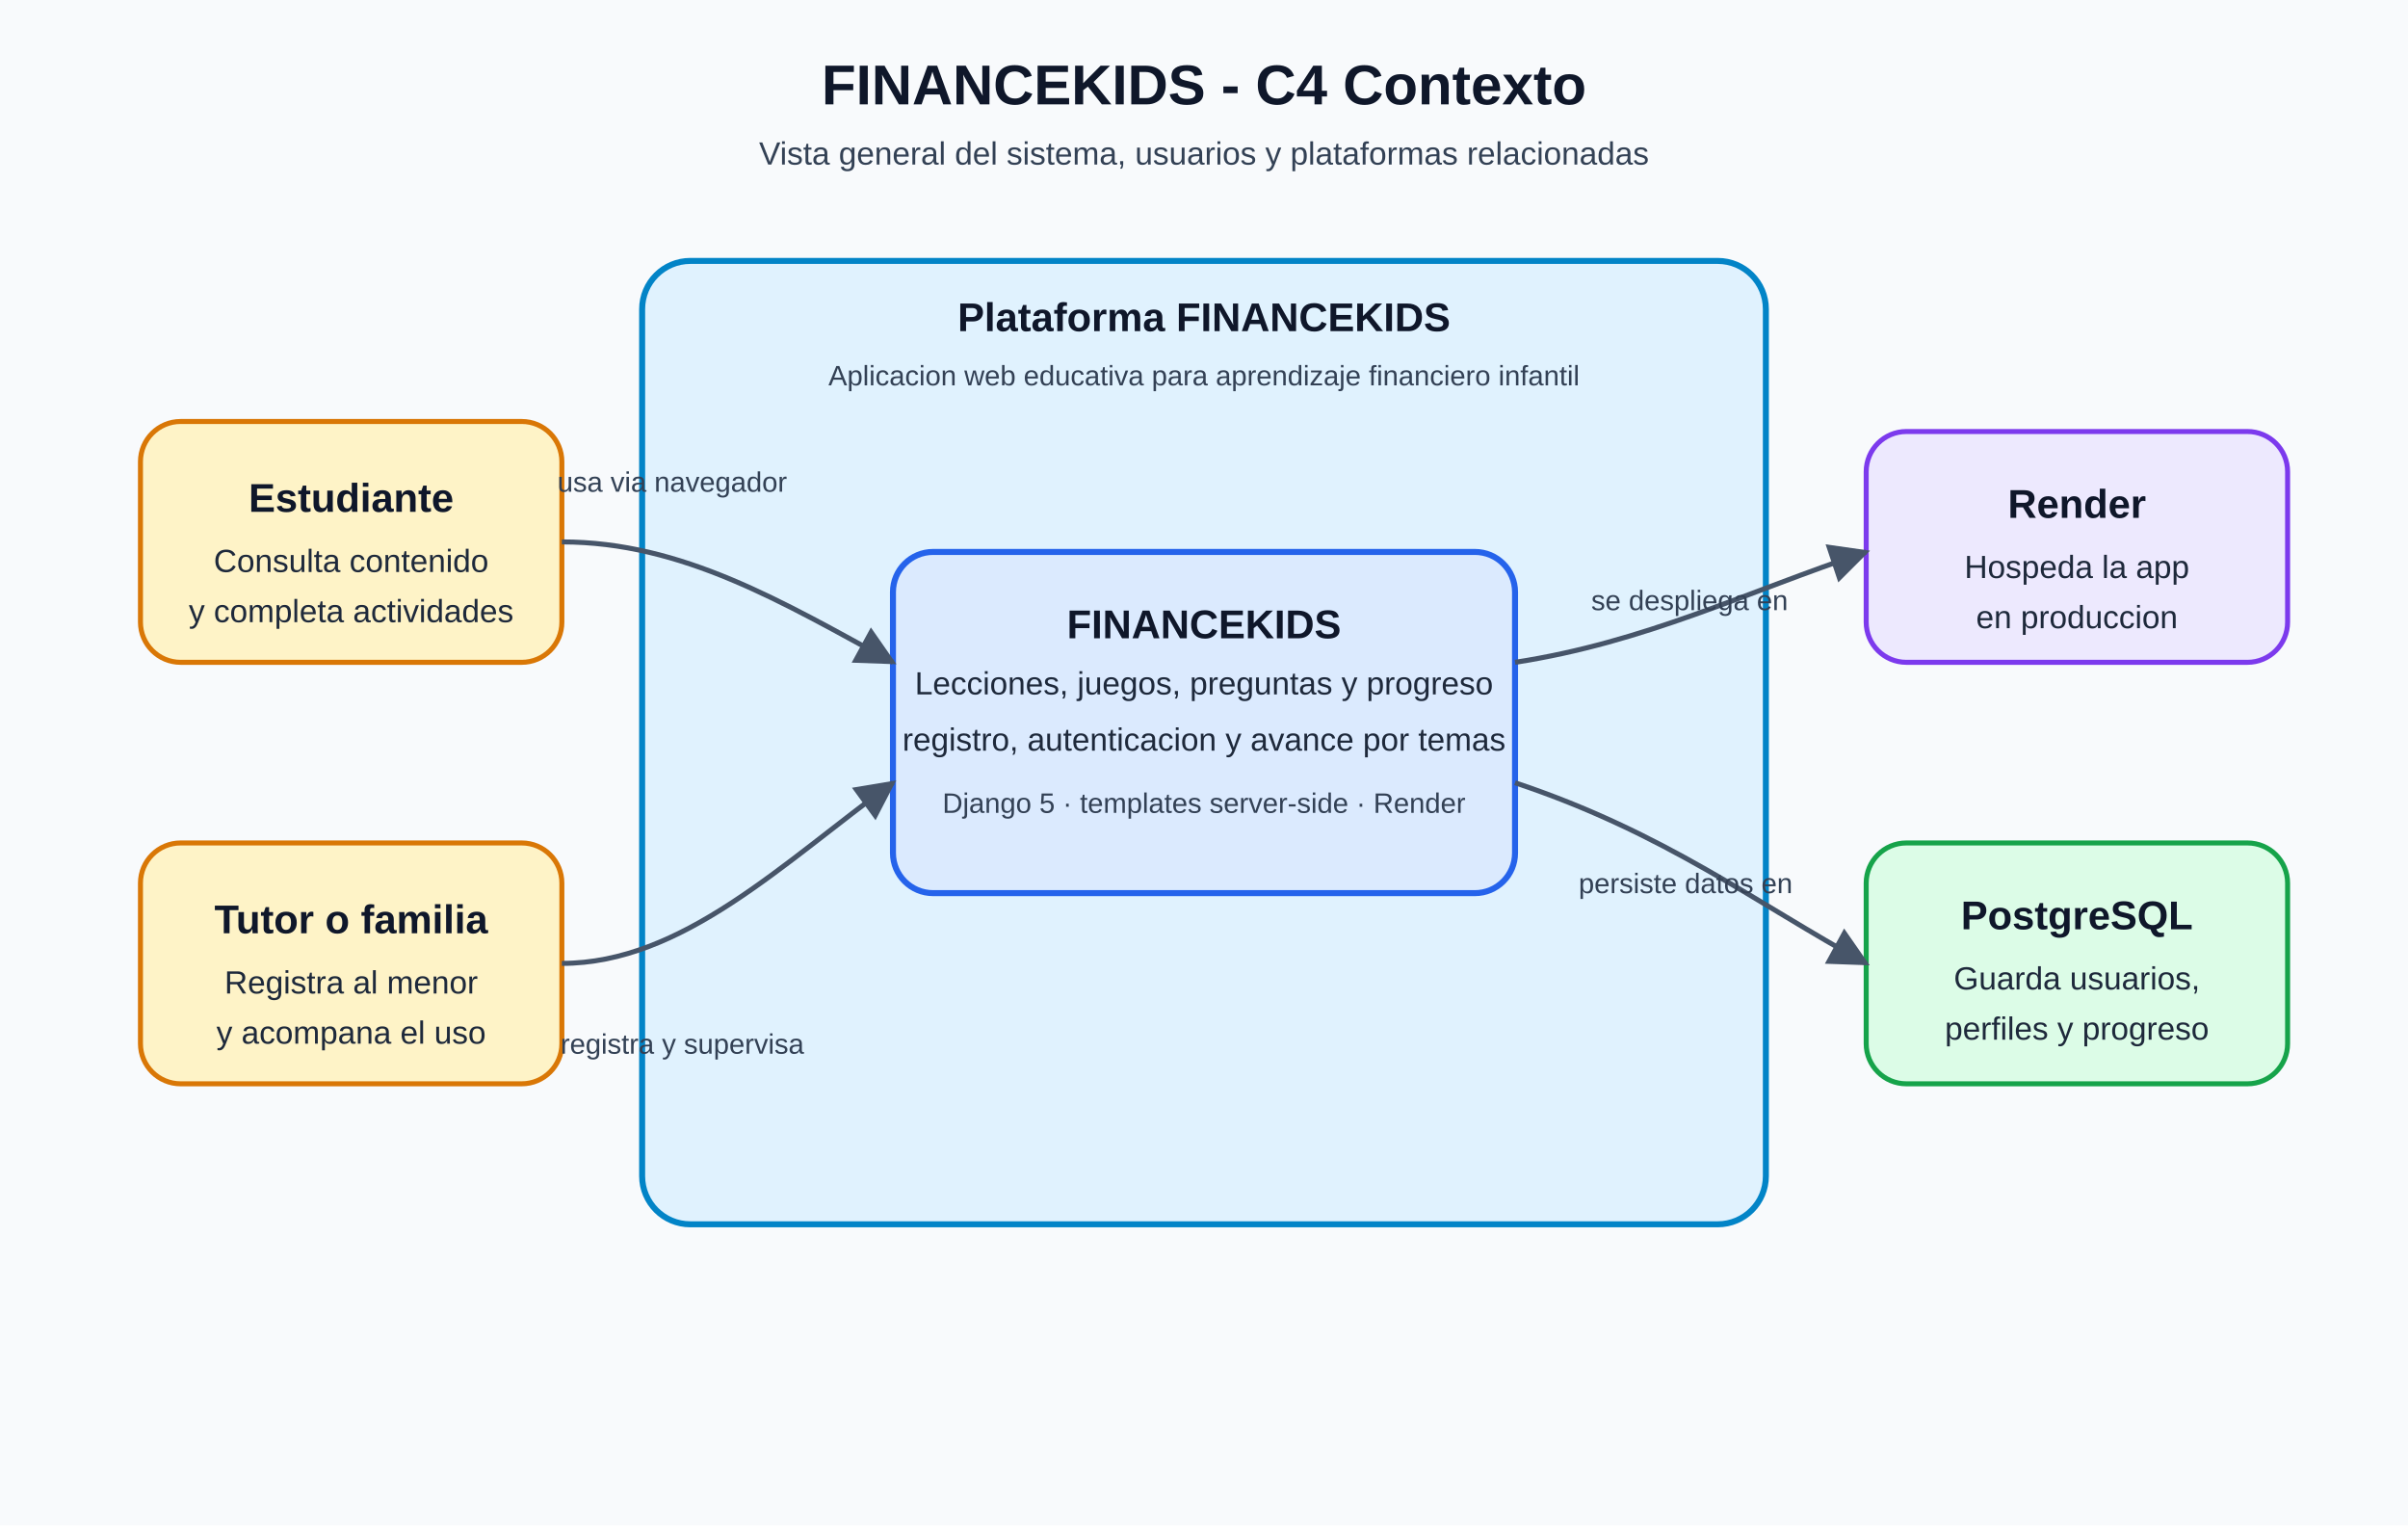
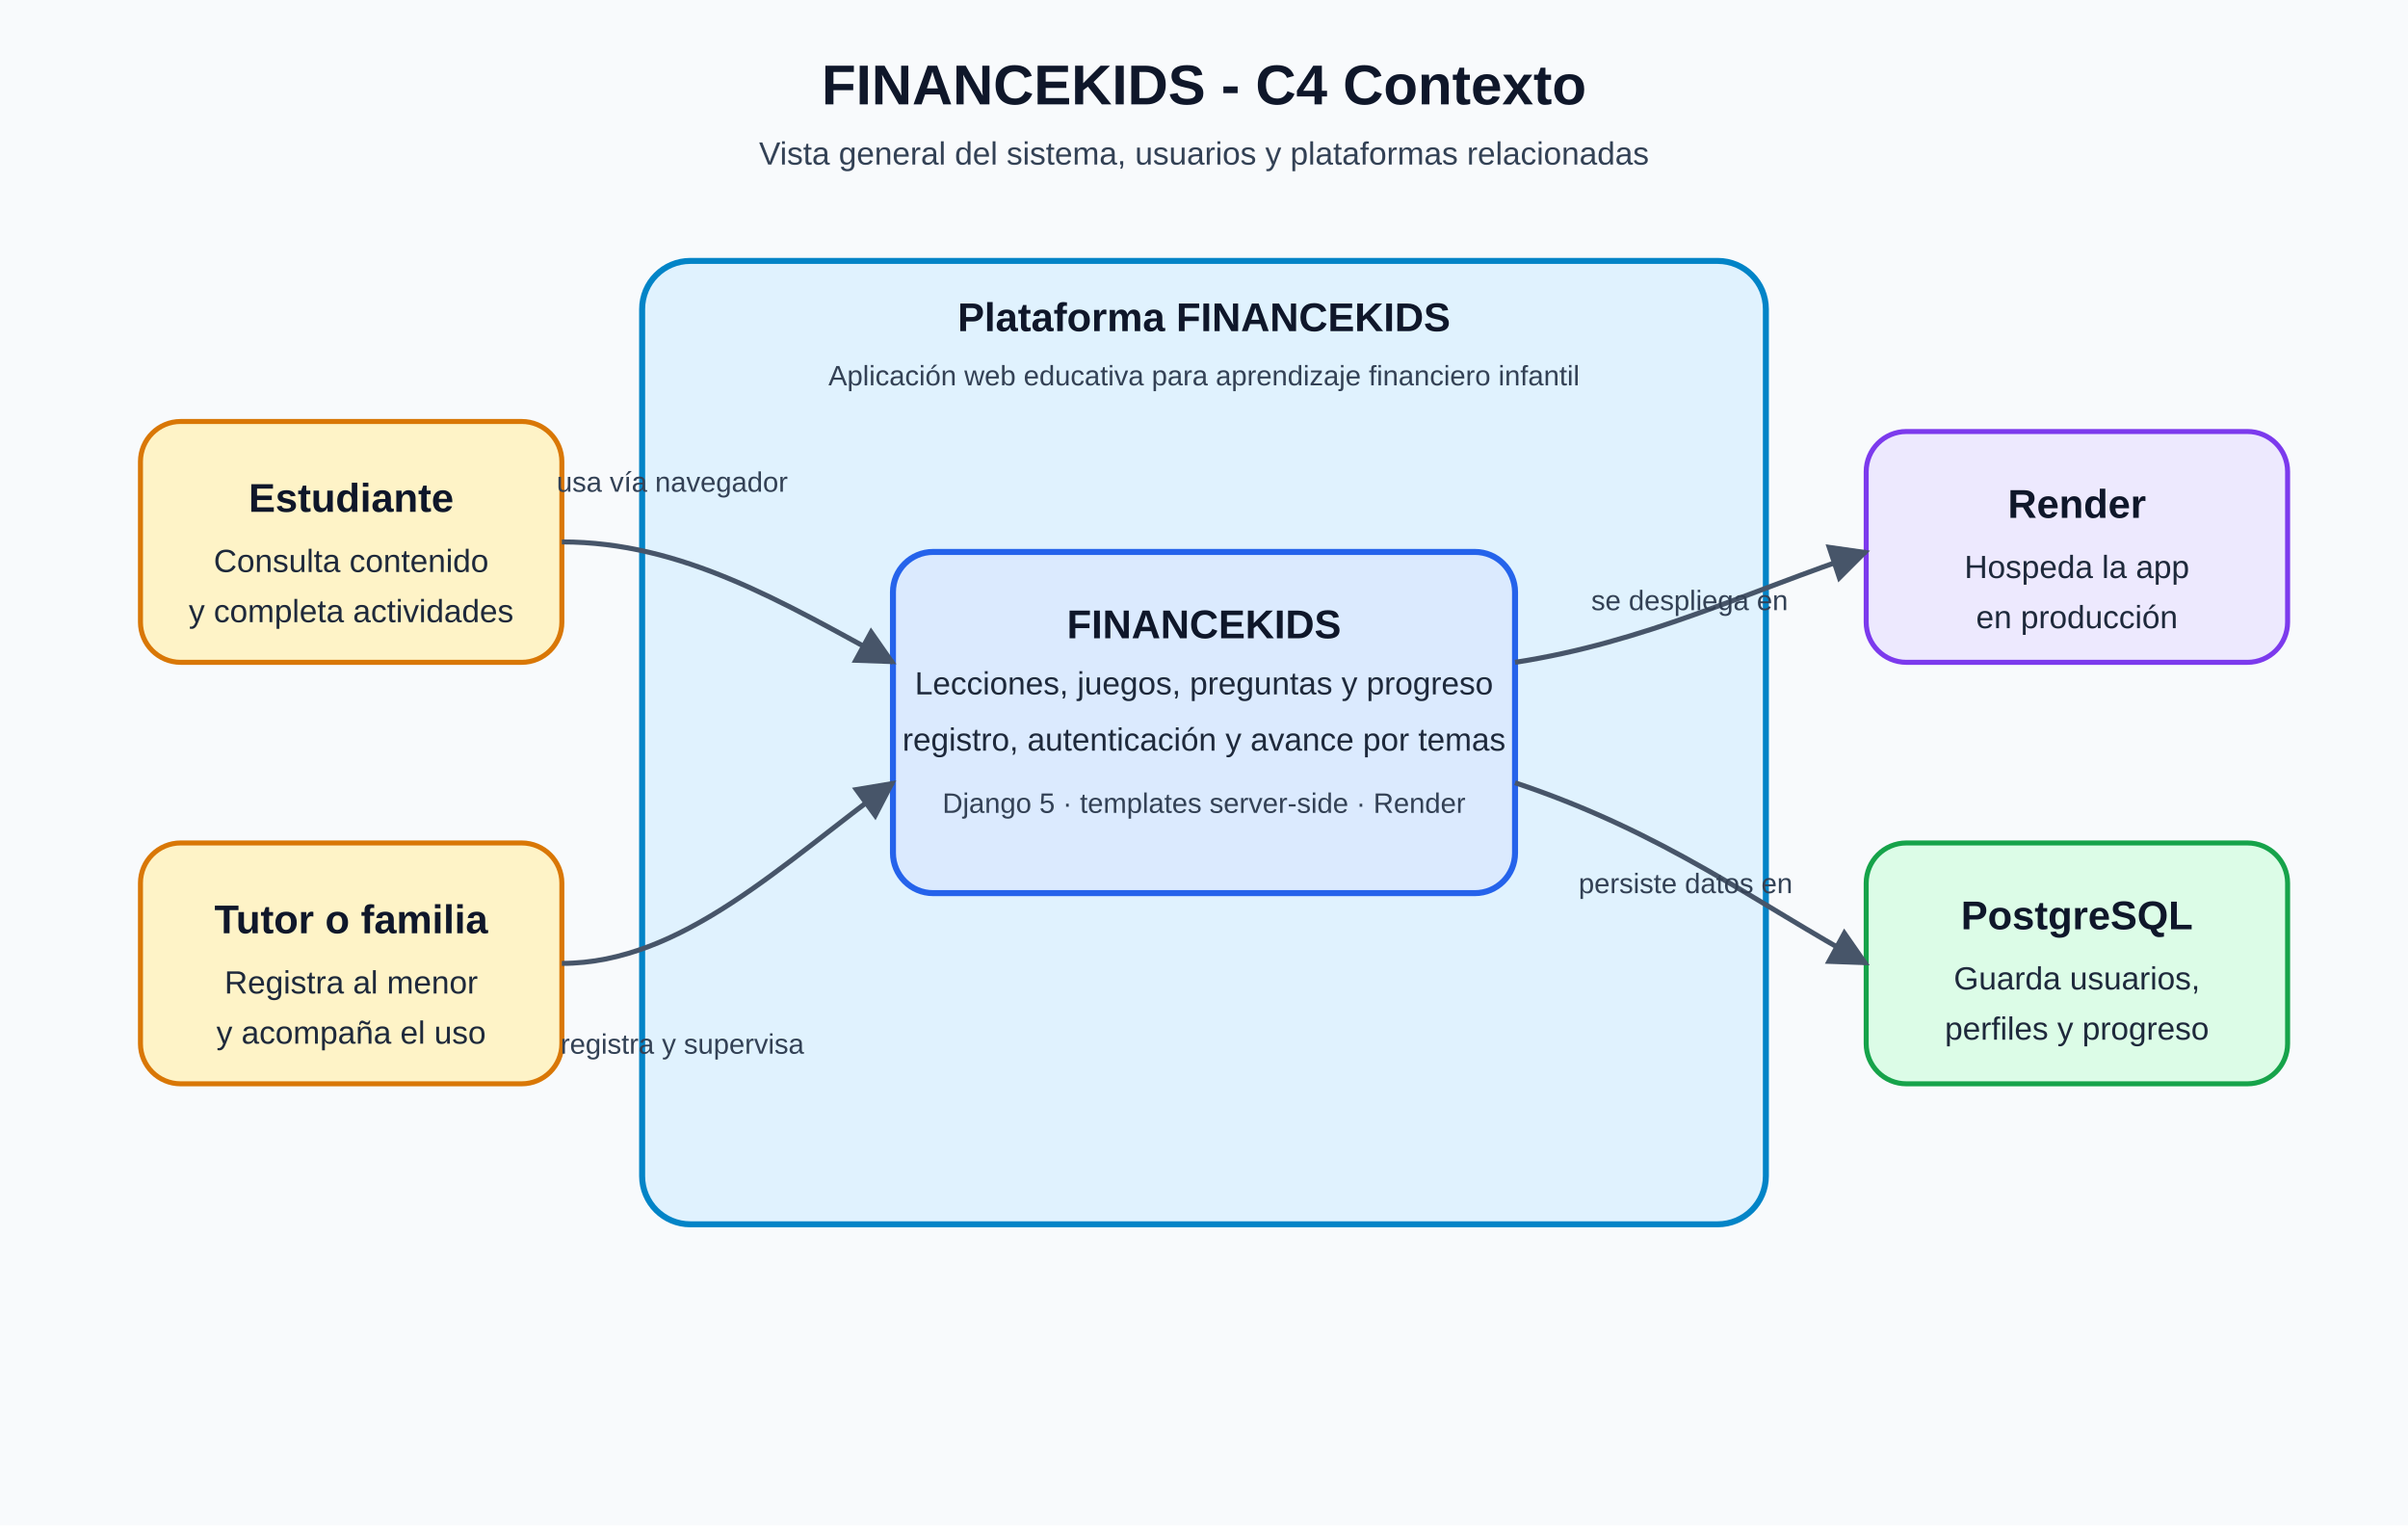
<svg xmlns="http://www.w3.org/2000/svg" width="1200" height="760" viewBox="0 0 1200 760" role="img" aria-labelledby="title desc">
  <defs>
    <style>
      .bg { fill: #f8fafc; }
      .title { font: 700 28px Arial, sans-serif; fill: #0f172a; }
      .subtitle { font: 400 16px Arial, sans-serif; fill: #334155; }
      .label { font: 700 20px Arial, sans-serif; fill: #0f172a; }
      .text { font: 400 16px Arial, sans-serif; fill: #1e293b; }
      .small { font: 400 14px Arial, sans-serif; fill: #334155; }
      .boundary { fill: #e0f2fe; stroke: #0284c7; stroke-width: 3; rx: 24; ry: 24; }
      .person { fill: #fef3c7; stroke: #d97706; stroke-width: 2.5; rx: 20; ry: 20; }
      .system { fill: #dbeafe; stroke: #2563eb; stroke-width: 3; rx: 20; ry: 20; }
      .external { fill: #ede9fe; stroke: #7c3aed; stroke-width: 2.5; rx: 20; ry: 20; }
      .db { fill: #dcfce7; stroke: #16a34a; stroke-width: 2.5; rx: 20; ry: 20; }
      .line { stroke: #475569; stroke-width: 2.5; fill: none; marker-end: url(#arrow); }
    </style>
    <marker id="arrow" viewBox="0 0 10 10" refX="9" refY="5" markerWidth="8" markerHeight="8" orient="auto-start-reverse">
      <path d="M 0 0 L 10 5 L 0 10 z" fill="#475569" />
    </marker>
  </defs>
  <rect class="bg" width="1200" height="760" />
  <text x="600" y="52" text-anchor="middle" class="title">FINANCEKIDS - C4 Contexto</text>
  <text x="600" y="82" text-anchor="middle" class="subtitle">Vista general del sistema, usuarios y plataformas relacionadas</text>
  <rect x="320" y="130" width="560" height="480" class="boundary" />
  <text x="600" y="165" text-anchor="middle" class="label">Plataforma FINANCEKIDS</text>
-   <text x="600" y="192" text-anchor="middle" class="small">Aplicacion web educativa para aprendizaje financiero infantil</text>
+   <text x="600" y="192" text-anchor="middle" class="small">Aplicación web educativa para aprendizaje financiero infantil</text>
  <rect x="445" y="275" width="310" height="170" class="system" />
  <text x="600" y="318" text-anchor="middle" class="label">FINANCEKIDS</text>
  <text x="600" y="346" text-anchor="middle" class="text">Lecciones, juegos, preguntas y progreso</text>
-   <text x="600" y="374" text-anchor="middle" class="text">registro, autenticacion y avance por temas</text>
+   <text x="600" y="374" text-anchor="middle" class="text">registro, autenticación y avance por temas</text>
  <text x="600" y="405" text-anchor="middle" class="small">Django 5 · templates server-side · Render</text>
  <rect x="70" y="210" width="210" height="120" class="person" />
  <text x="175" y="255" text-anchor="middle" class="label">Estudiante</text>
  <text x="175" y="285" text-anchor="middle" class="text">Consulta contenido</text>
  <text x="175" y="310" text-anchor="middle" class="text">y completa actividades</text>
  <rect x="70" y="420" width="210" height="120" class="person" />
  <text x="175" y="465" text-anchor="middle" class="label">Tutor o familia</text>
  <text x="175" y="495" text-anchor="middle" class="text">Registra al menor</text>
-   <text x="175" y="520" text-anchor="middle" class="text">y acompana el uso</text>
+   <text x="175" y="520" text-anchor="middle" class="text">y acompaña el uso</text>
  <rect x="930" y="215" width="210" height="115" class="external" />
  <text x="1035" y="258" text-anchor="middle" class="label">Render</text>
  <text x="1035" y="288" text-anchor="middle" class="text">Hospeda la app</text>
-   <text x="1035" y="313" text-anchor="middle" class="text">en produccion</text>
+   <text x="1035" y="313" text-anchor="middle" class="text">en producción</text>
  <rect x="930" y="420" width="210" height="120" class="db" />
  <text x="1035" y="463" text-anchor="middle" class="label">PostgreSQL</text>
  <text x="1035" y="493" text-anchor="middle" class="text">Guarda usuarios,</text>
  <text x="1035" y="518" text-anchor="middle" class="text">perfiles y progreso</text>
  <path d="M 280 270 C 340 270, 390 300, 445 330" class="line" />
-   <text x="335" y="245" text-anchor="middle" class="small">usa via navegador</text>
+   <text x="335" y="245" text-anchor="middle" class="small">usa vía navegador</text>
  <path d="M 280 480 C 340 480, 390 430, 445 390" class="line" />
  <text x="340" y="525" text-anchor="middle" class="small">registra y supervisa</text>
  <path d="M 755 330 C 820 320, 870 295, 930 275" class="line" />
  <text x="842" y="304" text-anchor="middle" class="small">se despliega en</text>
  <path d="M 755 390 C 830 415, 875 450, 930 480" class="line" />
  <text x="840" y="445" text-anchor="middle" class="small">persiste datos en</text>
</svg>
